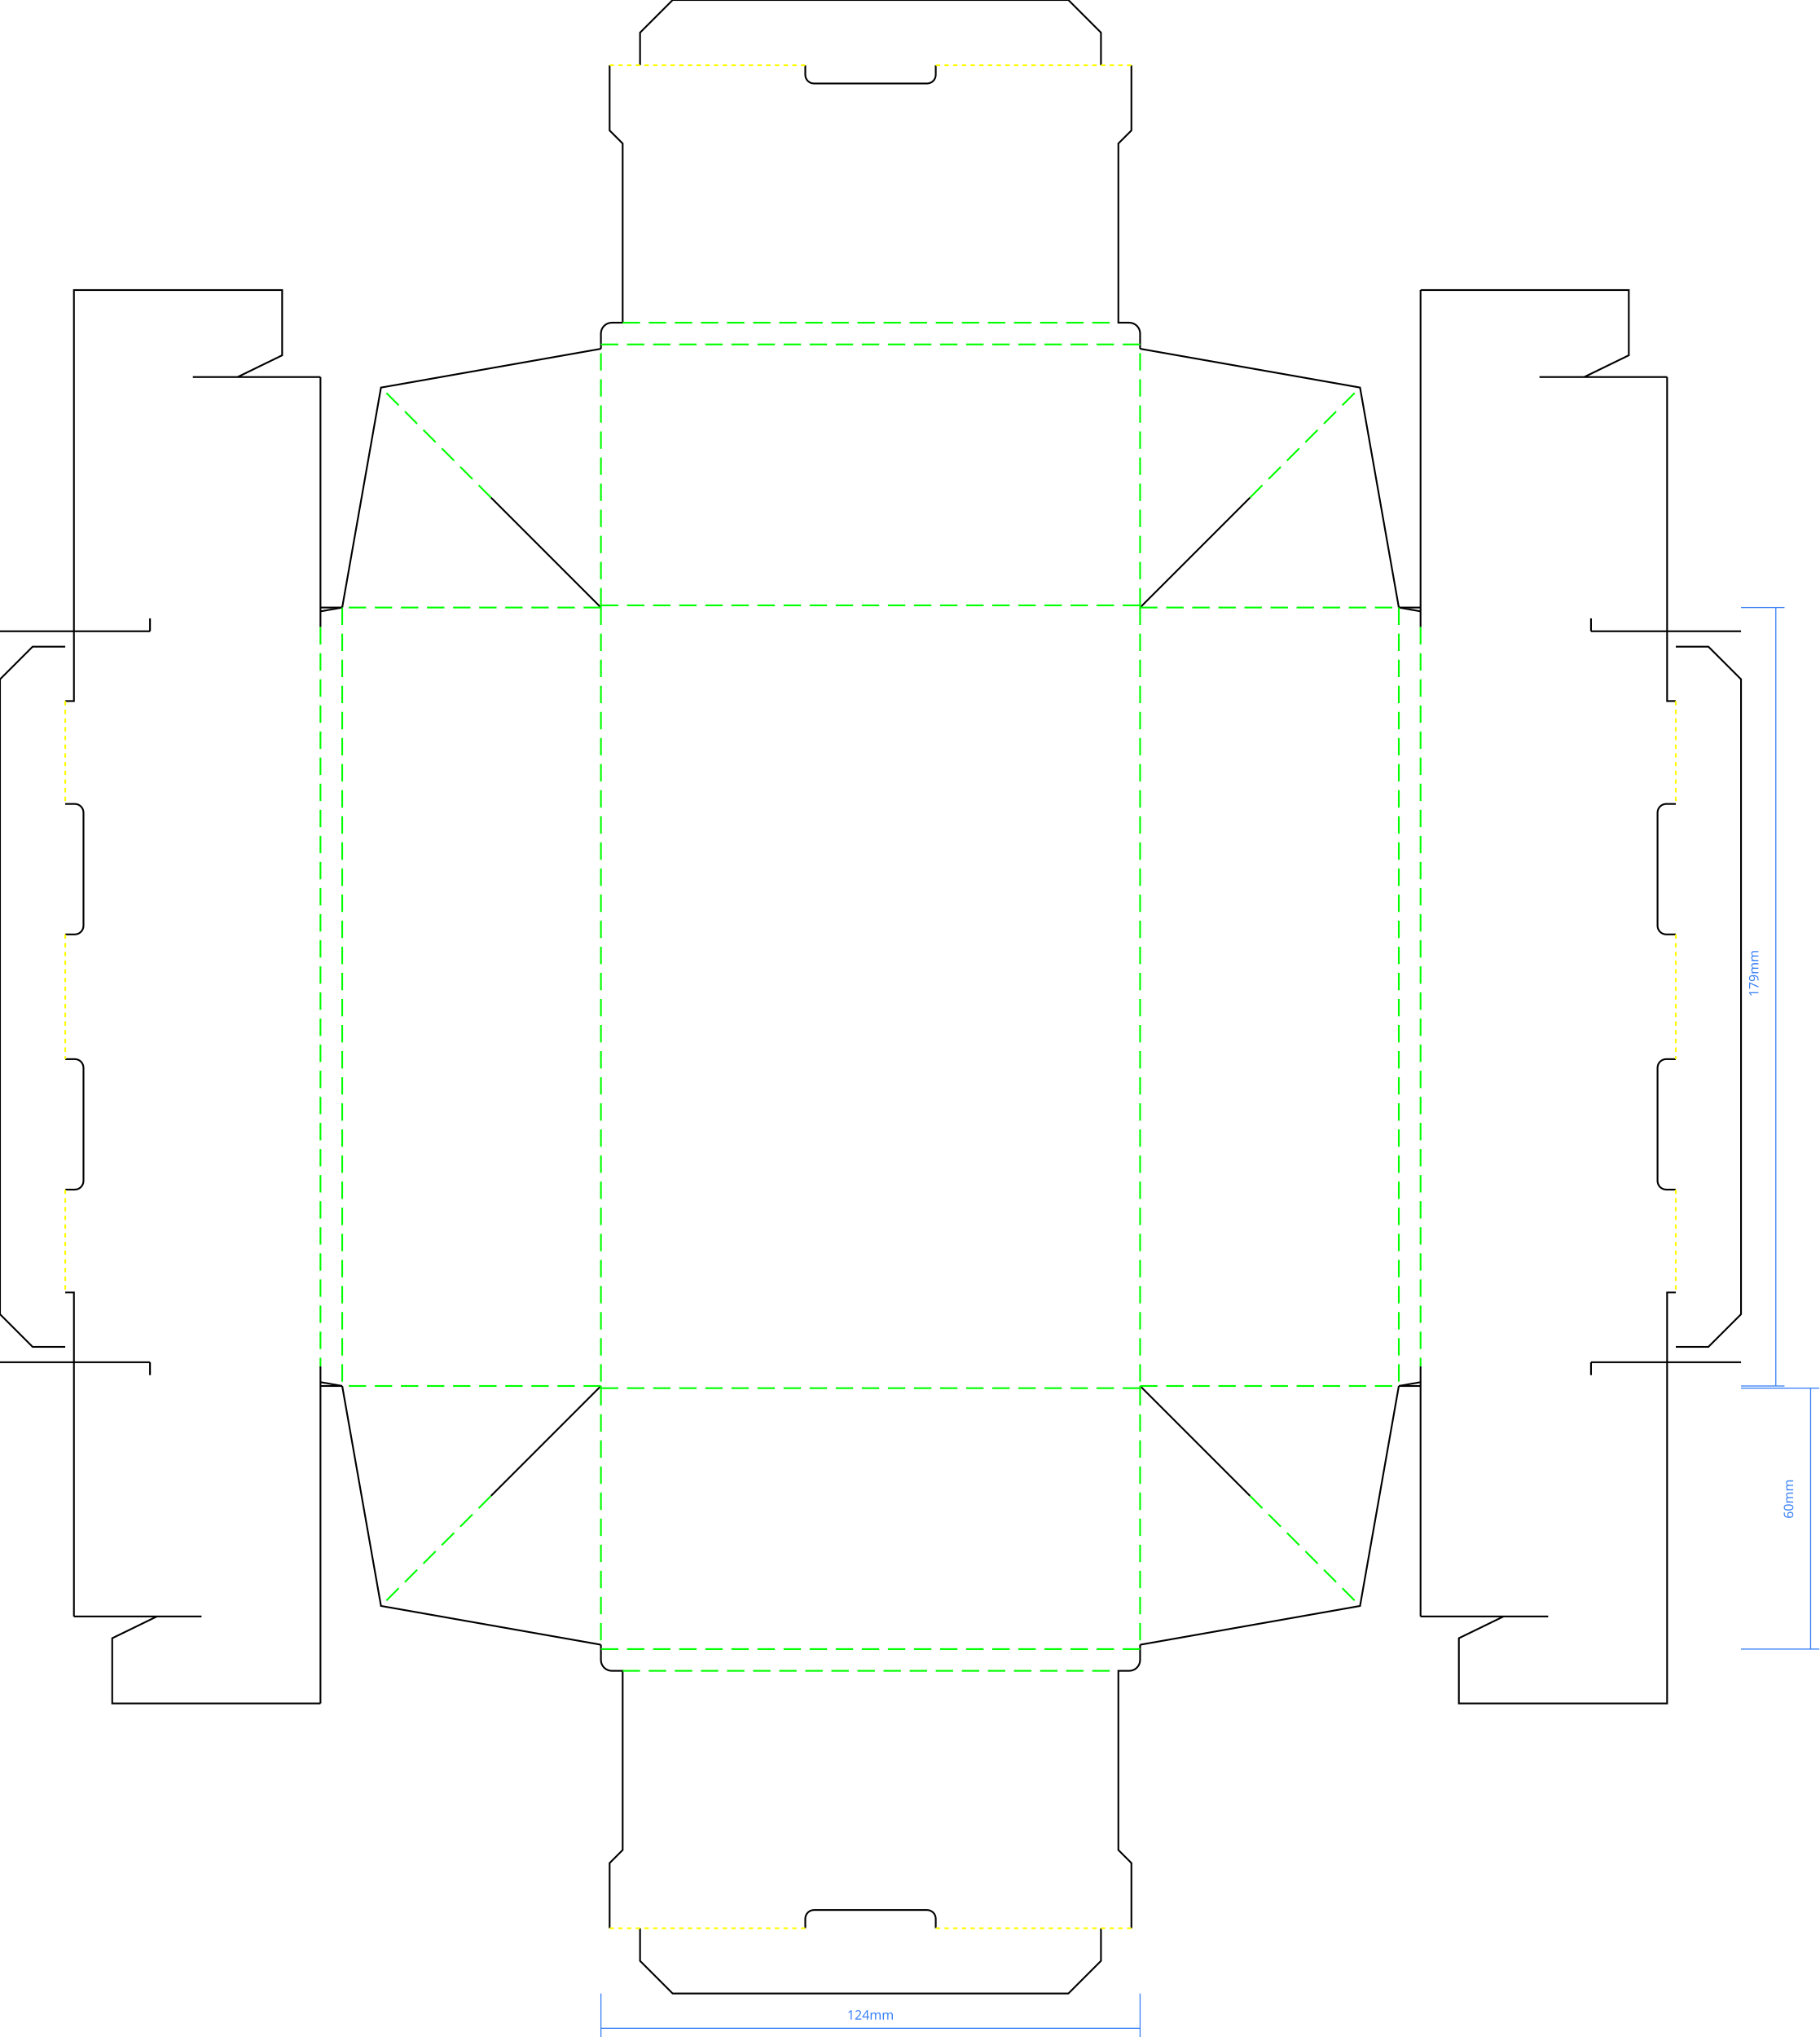
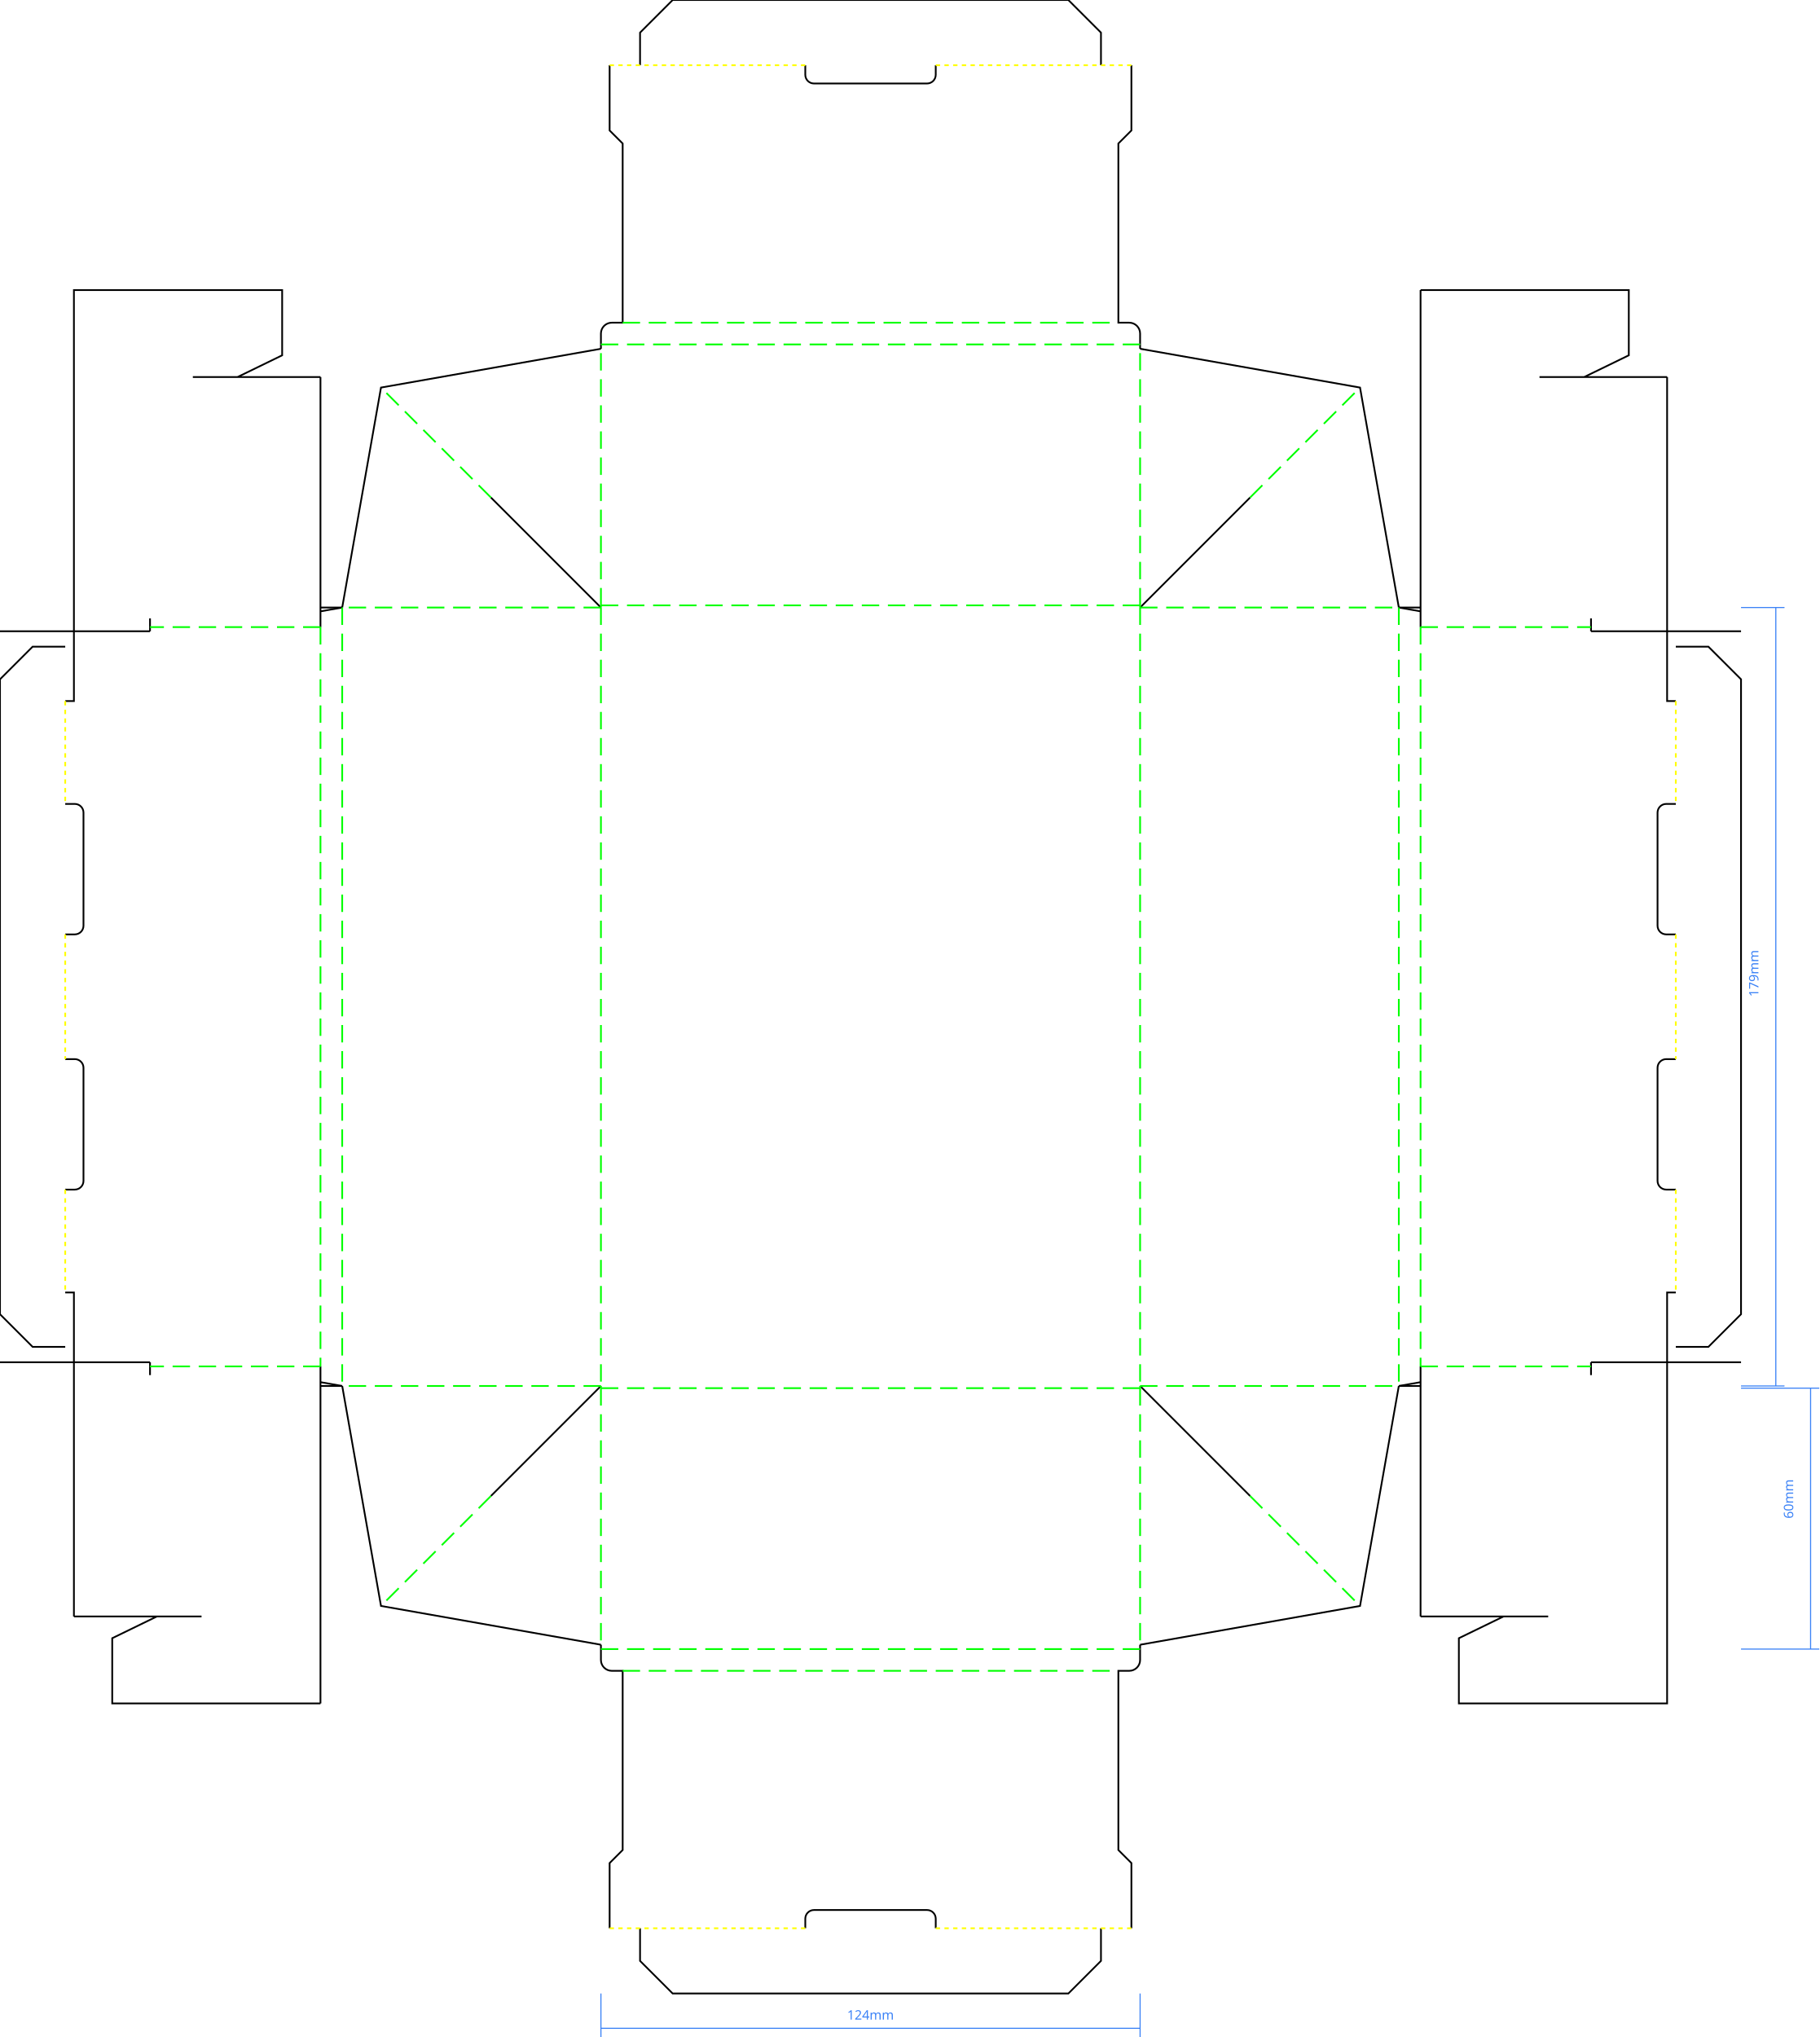
<svg xmlns="http://www.w3.org/2000/svg" width="418.40mm" height="468.40mm" viewBox="397.40 0.00 418.40 468.40">
  <g id="CUT" data-name="切割線">
    <path d="M476.10,139.70 L471.10,139.70 M476.10,318.70 L471.10,318.70" stroke="#000000" stroke-width="0.4" fill="none" />
    <path d="M412.40,184.86 L414.60,184.86 A2.00,2.00 0 0,1 416.60,186.86 L416.60,212.86 A2.00,2.00 0 0,1 414.60,214.86 L412.40,214.86 M412.40,243.54 L414.60,243.54 A2.00,2.00 0 0,1 416.60,245.54 L416.60,271.54 A2.00,2.00 0 0,1 414.60,273.54 L412.40,273.54" stroke="#000000" stroke-width="0.4" fill="none" />
    <path d="M412.40,148.70 L404.90,148.70 L397.40,156.20 L397.40,302.20 L404.90,309.70 L412.40,309.70" stroke="#000000" stroke-width="0.4" fill="none" />
    <path d="M719.10,139.70 L724.10,139.70 M719.10,318.70 L724.10,318.70" stroke="#000000" stroke-width="0.4" fill="none" />
    <path d="M782.80,184.86 L780.60,184.86 A2.00,2.00 0 0,0 778.60,186.86 L778.60,212.86 A2.00,2.00 0 0,0 780.60,214.86 L782.80,214.86 M782.80,243.54 L780.60,243.54 A2.00,2.00 0 0,0 778.60,245.54 L778.60,271.54 A2.00,2.00 0 0,0 780.60,273.54 L782.80,273.54" stroke="#000000" stroke-width="0.4" fill="none" />
    <path d="M782.80,148.70 L790.30,148.70 L797.80,156.20 L797.80,302.20 L790.30,309.70 L782.80,309.70" stroke="#000000" stroke-width="0.4" fill="none" />
    <path d="M535.60,80.20 L535.60,79.20 M659.60,80.20 L659.60,79.20" stroke="#000000" stroke-width="0.4" fill="none" />
    <path d="M582.60,15.00 L582.60,17.20 A2.00,2.00 0 0,0 584.60,19.20 L610.60,19.20 A2.00,2.00 0 0,0 612.60,17.20 L612.60,15.00" stroke="#000000" stroke-width="0.4" fill="none" />
    <path d="M544.60,15.00 L544.60,7.50 L552.10,0.00 L643.10,0.00 L650.60,7.50 L650.60,15.00" stroke="#000000" stroke-width="0.4" fill="none" />
    <path d="M535.60,378.20 L535.60,379.20 M659.60,378.20 L659.60,379.20" stroke="#000000" stroke-width="0.4" fill="none" />
    <path d="M582.60,443.40 L582.60,441.20 A2.00,2.00 0 0,1 584.60,439.20 L610.60,439.20 A2.00,2.00 0 0,1 612.60,441.20 L612.60,443.40" stroke="#000000" stroke-width="0.4" fill="none" />
    <path d="M544.60,443.40 L544.60,450.90 L552.10,458.40 L643.10,458.40 L650.60,450.90 L650.60,443.40" stroke="#000000" stroke-width="0.4" fill="none" />
    <path d="M659.60,318.70 L684.89,343.99" stroke="#000000" stroke-width="0.4" fill="none" />
    <path d="M659.60,378.20 L710.18,369.28 L719.10,318.70" stroke="#000000" stroke-width="0.4" fill="none" />
    <path d="M719.10,318.70 L724.10,317.82 M724.10,314.20 L724.10,371.70 M753.45,371.70 L724.10,371.70 M743.18,371.70 L732.91,376.70 L732.91,391.70 L780.80,391.70 L780.80,313.24 L797.80,313.24 M763.30,313.24 L780.80,313.24 M763.30,316.20 L763.30,314.20 L763.30,313.24 M780.80,313.24 L780.80,297.20 L782.80,297.20" stroke="#000000" stroke-width="0.4" fill="none" />
    <path d="M659.60,379.20 L659.60,381.70 A2.50,2.50 0 0,1 657.10,384.20 L654.60,384.20 L654.60,425.40 L657.60,428.40 L657.60,443.40" stroke="#000000" stroke-width="0.4" fill="none" />
    <path d="M659.60,139.70 L684.89,114.41" stroke="#000000" stroke-width="0.4" fill="none" />
    <path d="M659.60,80.20 L710.18,89.12 L719.10,139.70" stroke="#000000" stroke-width="0.4" fill="none" />
    <path d="M719.10,139.70 L724.10,140.58 M724.10,144.20 L724.10,66.70 M751.45,86.70 L780.80,86.70 M761.72,86.70 L771.99,81.70 L771.99,66.70 L724.10,66.70 M780.80,86.70 L780.80,145.16 L797.80,145.16 M763.30,145.16 L780.80,145.16 M763.30,142.20 L763.30,144.20 L763.30,145.16 M780.80,145.16 L780.80,161.20 L782.80,161.20" stroke="#000000" stroke-width="0.4" fill="none" />
    <path d="M659.60,79.20 L659.60,76.70 A2.50,2.50 0 0,0 657.10,74.20 L654.60,74.20 L654.60,33.00 L657.60,30.00 L657.60,15.00" stroke="#000000" stroke-width="0.4" fill="none" />
    <path d="M535.60,318.70 L510.31,343.99" stroke="#000000" stroke-width="0.4" fill="none" />
    <path d="M535.60,378.20 L485.02,369.28 L476.10,318.70" stroke="#000000" stroke-width="0.4" fill="none" />
    <path d="M476.10,318.70 L471.10,317.82 M471.10,314.20 L471.10,391.70 M443.75,371.70 L414.40,371.70 M433.48,371.70 L423.21,376.70 L423.21,391.70 L471.10,391.70 M414.40,371.70 L414.40,313.24 L397.40,313.24 M431.90,313.24 L414.40,313.24 M431.90,316.20 L431.90,314.20 L431.90,313.24 M414.40,313.24 L414.40,297.20 L412.40,297.20" stroke="#000000" stroke-width="0.4" fill="none" />
    <path d="M535.60,379.20 L535.60,381.70 A2.50,2.50 0 0,0 538.10,384.20 L540.60,384.20 L540.60,425.40 L537.60,428.40 L537.60,443.40" stroke="#000000" stroke-width="0.4" fill="none" />
    <path d="M535.60,139.70 L510.31,114.41" stroke="#000000" stroke-width="0.4" fill="none" />
    <path d="M535.60,80.20 L485.02,89.12 L476.10,139.70" stroke="#000000" stroke-width="0.4" fill="none" />
    <path d="M476.10,139.70 L471.10,140.58 M471.10,144.20 L471.10,86.70 M441.75,86.70 L471.10,86.70 M452.02,86.70 L462.29,81.70 L462.29,66.70 L414.40,66.70 L414.40,145.16 L397.40,145.16 M431.90,145.16 L414.40,145.16 M431.90,142.20 L431.90,144.20 L431.90,145.16 M414.40,145.16 L414.40,161.20 L412.40,161.20" stroke="#000000" stroke-width="0.4" fill="none" />
    <path d="M535.60,79.20 L535.60,76.70 A2.50,2.50 0 0,1 538.10,74.20 L540.60,74.20 L540.60,33.00 L537.60,30.00 L537.60,15.00" stroke="#000000" stroke-width="0.4" fill="none" />
  </g>
  <g id="CREASE" data-name="摺線">
    <path d="M535.60,139.70 L535.60,318.70" stroke="#00FF00" stroke-width="0.4" stroke-dasharray="4 2" fill="none" />
    <path d="M476.10,139.70 L476.10,318.70 M471.10,144.20 L471.10,314.20" stroke="#00FF00" stroke-width="0.4" stroke-dasharray="4 2" fill="none" />
    <path d="M659.60,139.70 L659.60,318.70" stroke="#00FF00" stroke-width="0.4" stroke-dasharray="4 2" fill="none" />
    <path d="M719.10,139.70 L719.10,318.70 M724.10,144.20 L724.10,314.20" stroke="#00FF00" stroke-width="0.4" stroke-dasharray="4 2" fill="none" />
    <path d="M535.60,139.20 L659.60,139.20 M535.60,139.70 L535.60,139.20 M659.60,139.20 L659.60,139.70" stroke="#00FF00" stroke-width="0.4" stroke-dasharray="4 2" fill="none" />
    <path d="M535.60,79.20 L659.60,79.20 M540.60,74.20 L654.60,74.20" stroke="#00FF00" stroke-width="0.4" stroke-dasharray="4 2" fill="none" />
    <path d="M535.60,319.20 L659.60,319.20 M535.60,318.70 L535.60,319.20 M659.60,319.20 L659.60,318.70" stroke="#00FF00" stroke-width="0.4" stroke-dasharray="4 2" fill="none" />
    <path d="M535.60,379.20 L659.60,379.20 M540.60,384.20 L654.60,384.20" stroke="#00FF00" stroke-width="0.4" stroke-dasharray="4 2" fill="none" />
    <path d="M659.60,318.70 L719.10,318.70 M659.60,319.20 L659.60,378.20" stroke="#00FF00" stroke-width="0.4" stroke-dasharray="4 2" fill="none" />
    <path d="M684.89,343.99 L710.18,369.28" stroke="#00FF00" stroke-width="0.4" stroke-dasharray="4 2" fill="none" />
    <path d="M659.60,139.70 L719.10,139.70 M659.60,139.20 L659.60,80.20" stroke="#00FF00" stroke-width="0.4" stroke-dasharray="4 2" fill="none" />
    <path d="M684.89,114.41 L710.18,89.12" stroke="#00FF00" stroke-width="0.4" stroke-dasharray="4 2" fill="none" />
    <path d="M535.60,318.70 L476.10,318.70 M535.60,319.20 L535.60,378.20" stroke="#00FF00" stroke-width="0.4" stroke-dasharray="4 2" fill="none" />
    <path d="M510.31,343.99 L485.02,369.28" stroke="#00FF00" stroke-width="0.4" stroke-dasharray="4 2" fill="none" />
    <path d="M535.60,139.70 L476.10,139.70 M535.60,139.20 L535.60,80.20" stroke="#00FF00" stroke-width="0.4" stroke-dasharray="4 2" fill="none" />
    <path d="M510.31,114.41 L485.02,89.12" stroke="#00FF00" stroke-width="0.4" stroke-dasharray="4 2" fill="none" />
+     <path d="M724.10,314.20 L763.30,314.20" stroke="#00FF00" stroke-width="0.4" stroke-dasharray="4 2" fill="none" />
+     <path d="M724.10,144.20 L763.30,144.20" stroke="#00FF00" stroke-width="0.4" stroke-dasharray="4 2" fill="none" />
+     <path d="M471.10,314.20 L431.90,314.20" stroke="#00FF00" stroke-width="0.4" stroke-dasharray="4 2" fill="none" />
+     <path d="M471.10,144.20 L431.90,144.20" stroke="#00FF00" stroke-width="0.4" stroke-dasharray="4 2" fill="none" />
  </g>
  <g id="HALFCUT" data-name="半刀">
    <path d="M412.40,161.20 L412.40,184.86 M412.40,214.86 L412.40,243.54 M412.40,273.54 L412.40,297.20" stroke="#FFFF00" stroke-width="0.4" stroke-dasharray="1 1" fill="none" />
    <path d="M782.80,161.20 L782.80,184.86 M782.80,214.86 L782.80,243.54 M782.80,273.54 L782.80,297.20" stroke="#FFFF00" stroke-width="0.4" stroke-dasharray="1 1" fill="none" />
    <path d="M537.60,15.00 L582.60,15.00 M612.60,15.00 L657.60,15.00" stroke="#FFFF00" stroke-width="0.4" stroke-dasharray="1 1" fill="none" />
    <path d="M537.60,443.40 L582.60,443.40 M612.60,443.40 L657.60,443.40" stroke="#FFFF00" stroke-width="0.4" stroke-dasharray="1 1" fill="none" />
  </g>
  <g id="DIMENSIONS" data-name="尺寸標註">
    <path d="M535.60,458.40 L535.60,468.40 M659.60,458.40 L659.60,468.40 M535.60,466.40 L659.60,466.40" stroke="#3B82F6" stroke-width="0.25" fill="none" />
    <path d="M797.80,139.70 L807.80,139.70 M797.80,318.70 L807.80,318.70 M805.80,139.70 L805.80,318.70" stroke="#3B82F6" stroke-width="0.25" fill="none" />
    <path d="M797.80,319.20 L815.80,319.20 M797.80,379.20 L815.80,379.20 M813.80,319.20 L813.80,379.20" stroke="#3B82F6" stroke-width="0.25" fill="none" />
    <text x="597.60" y="464.40" font-size="3" font-family="sans-serif" fill="#3B82F6" text-anchor="middle">124mm</text>
    <text x="801.80" y="229.20" font-size="3" font-family="sans-serif" fill="#3B82F6" text-anchor="start" transform="rotate(-90.00 801.80 229.20)">179mm</text>
    <text x="809.80" y="349.20" font-size="3" font-family="sans-serif" fill="#3B82F6" text-anchor="start" transform="rotate(-90.00 809.80 349.20)">60mm</text>
  </g>
</svg>
